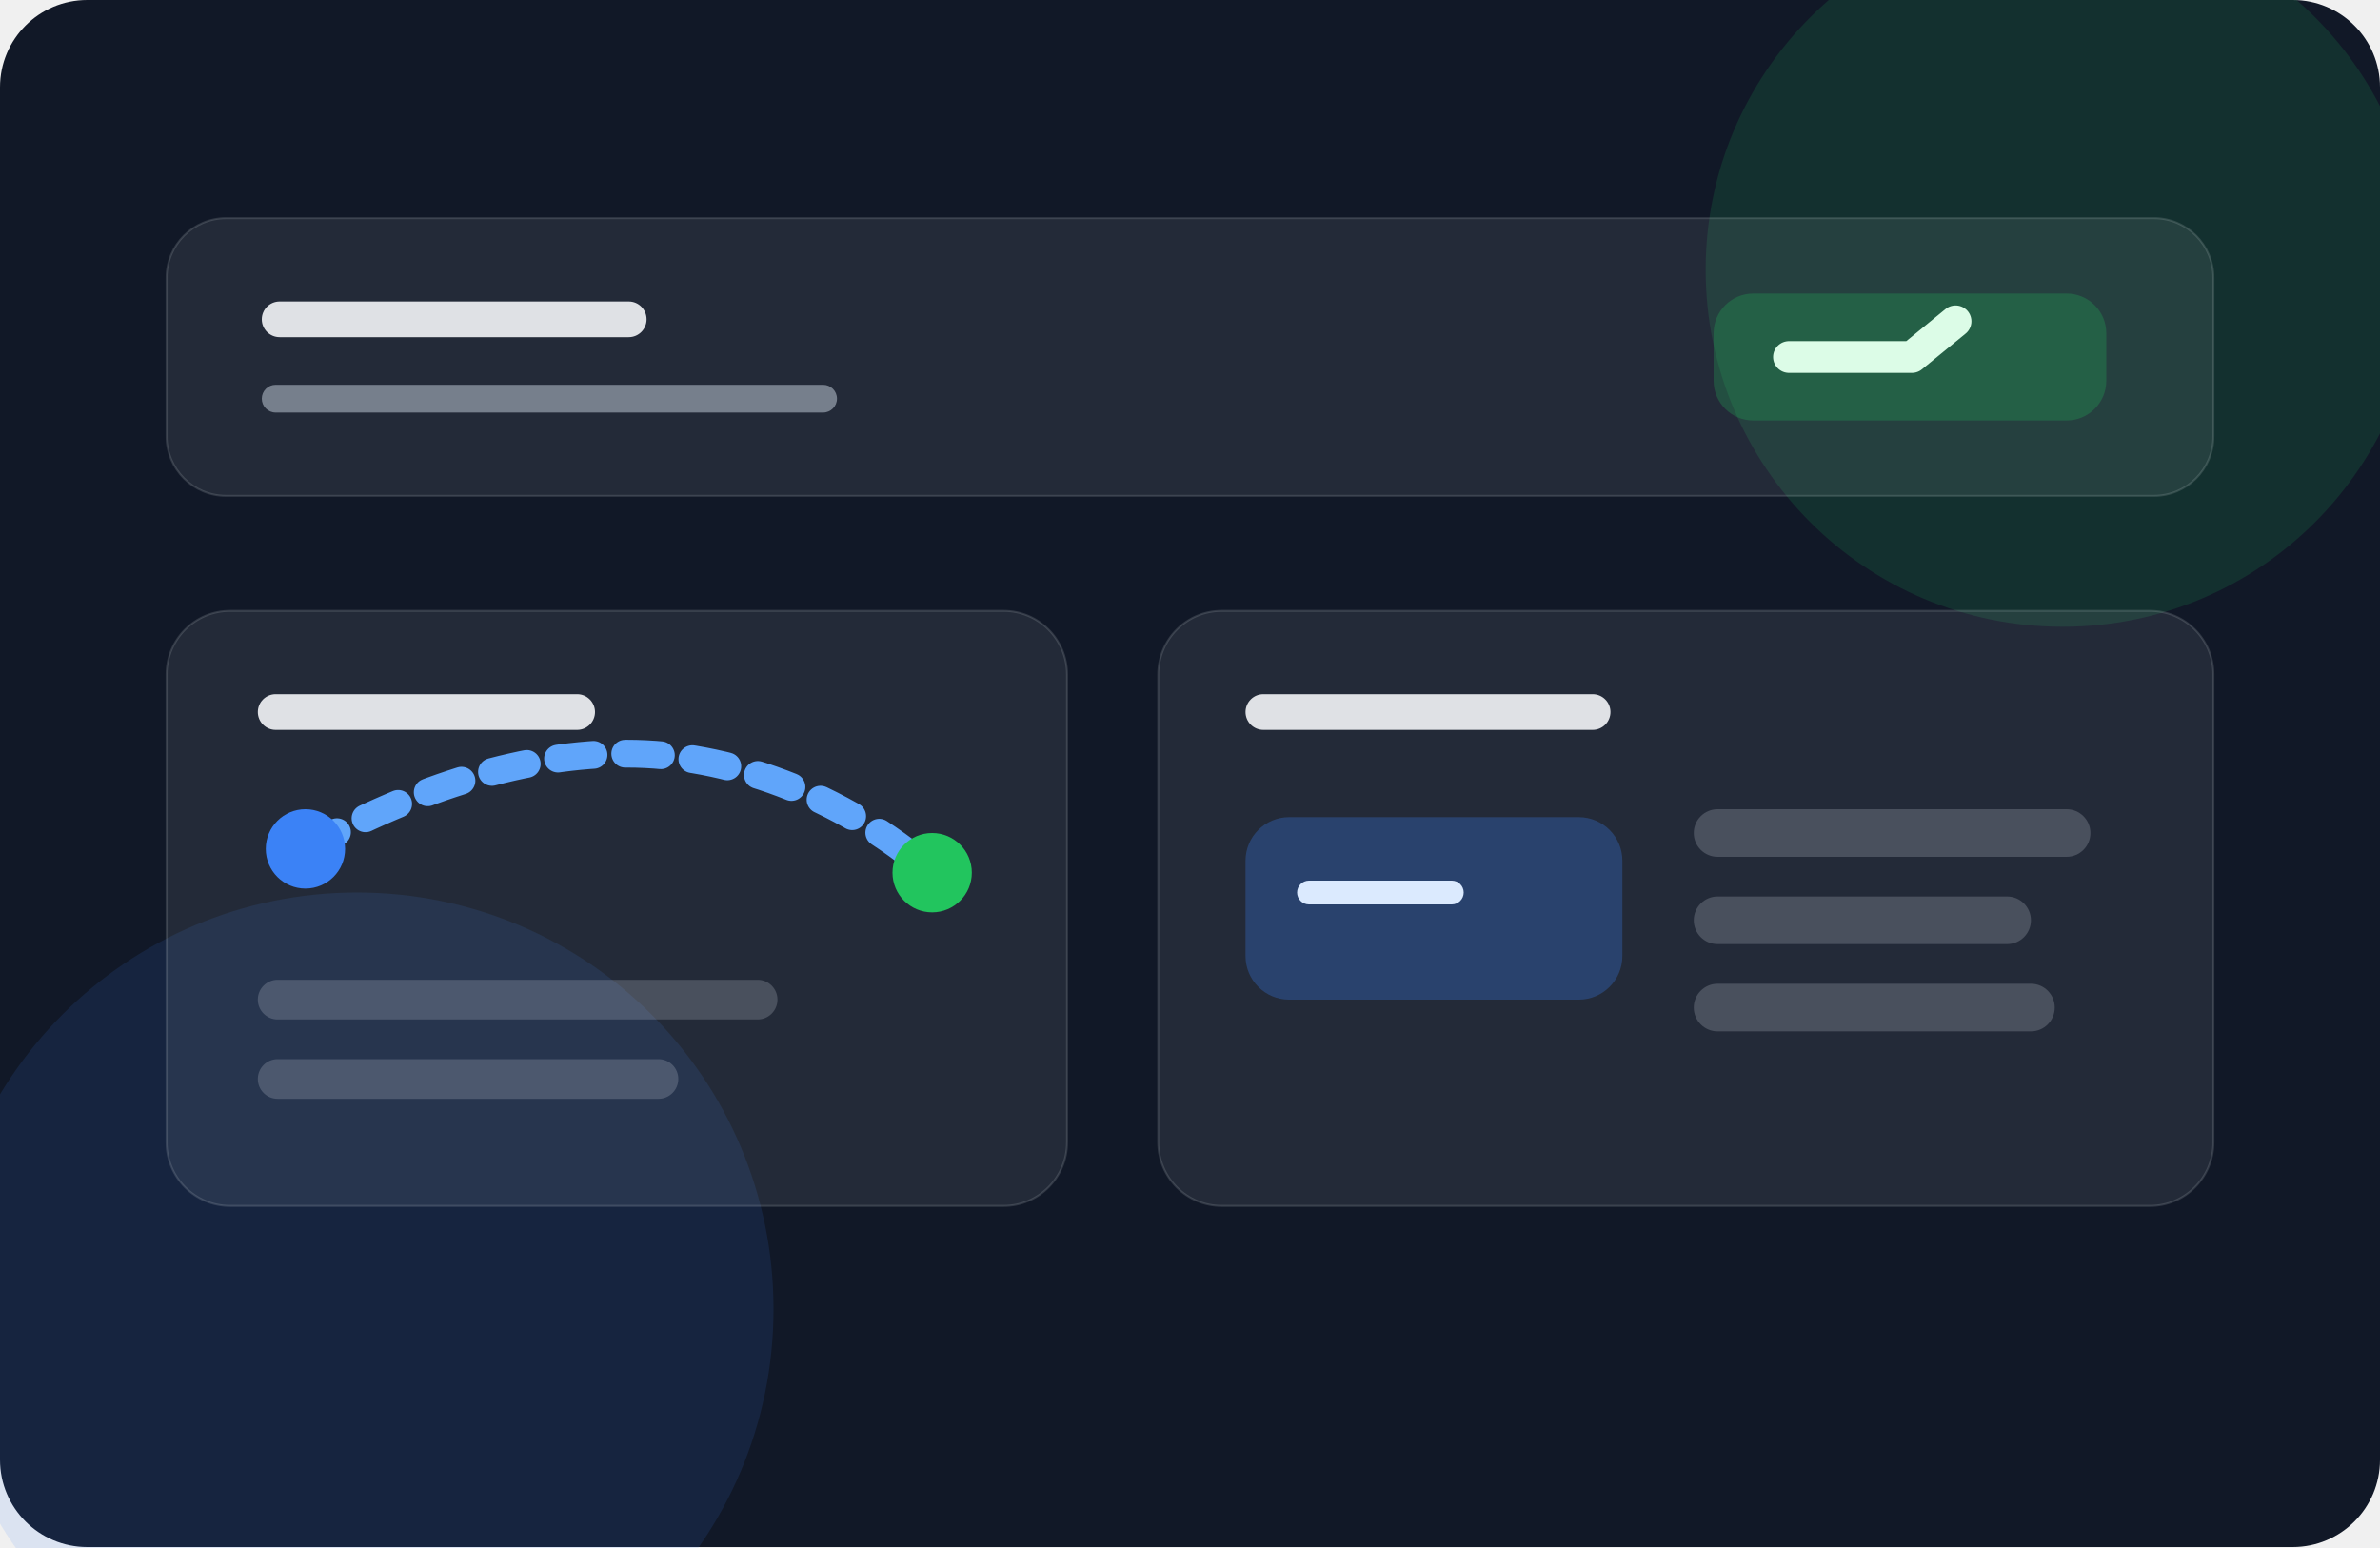
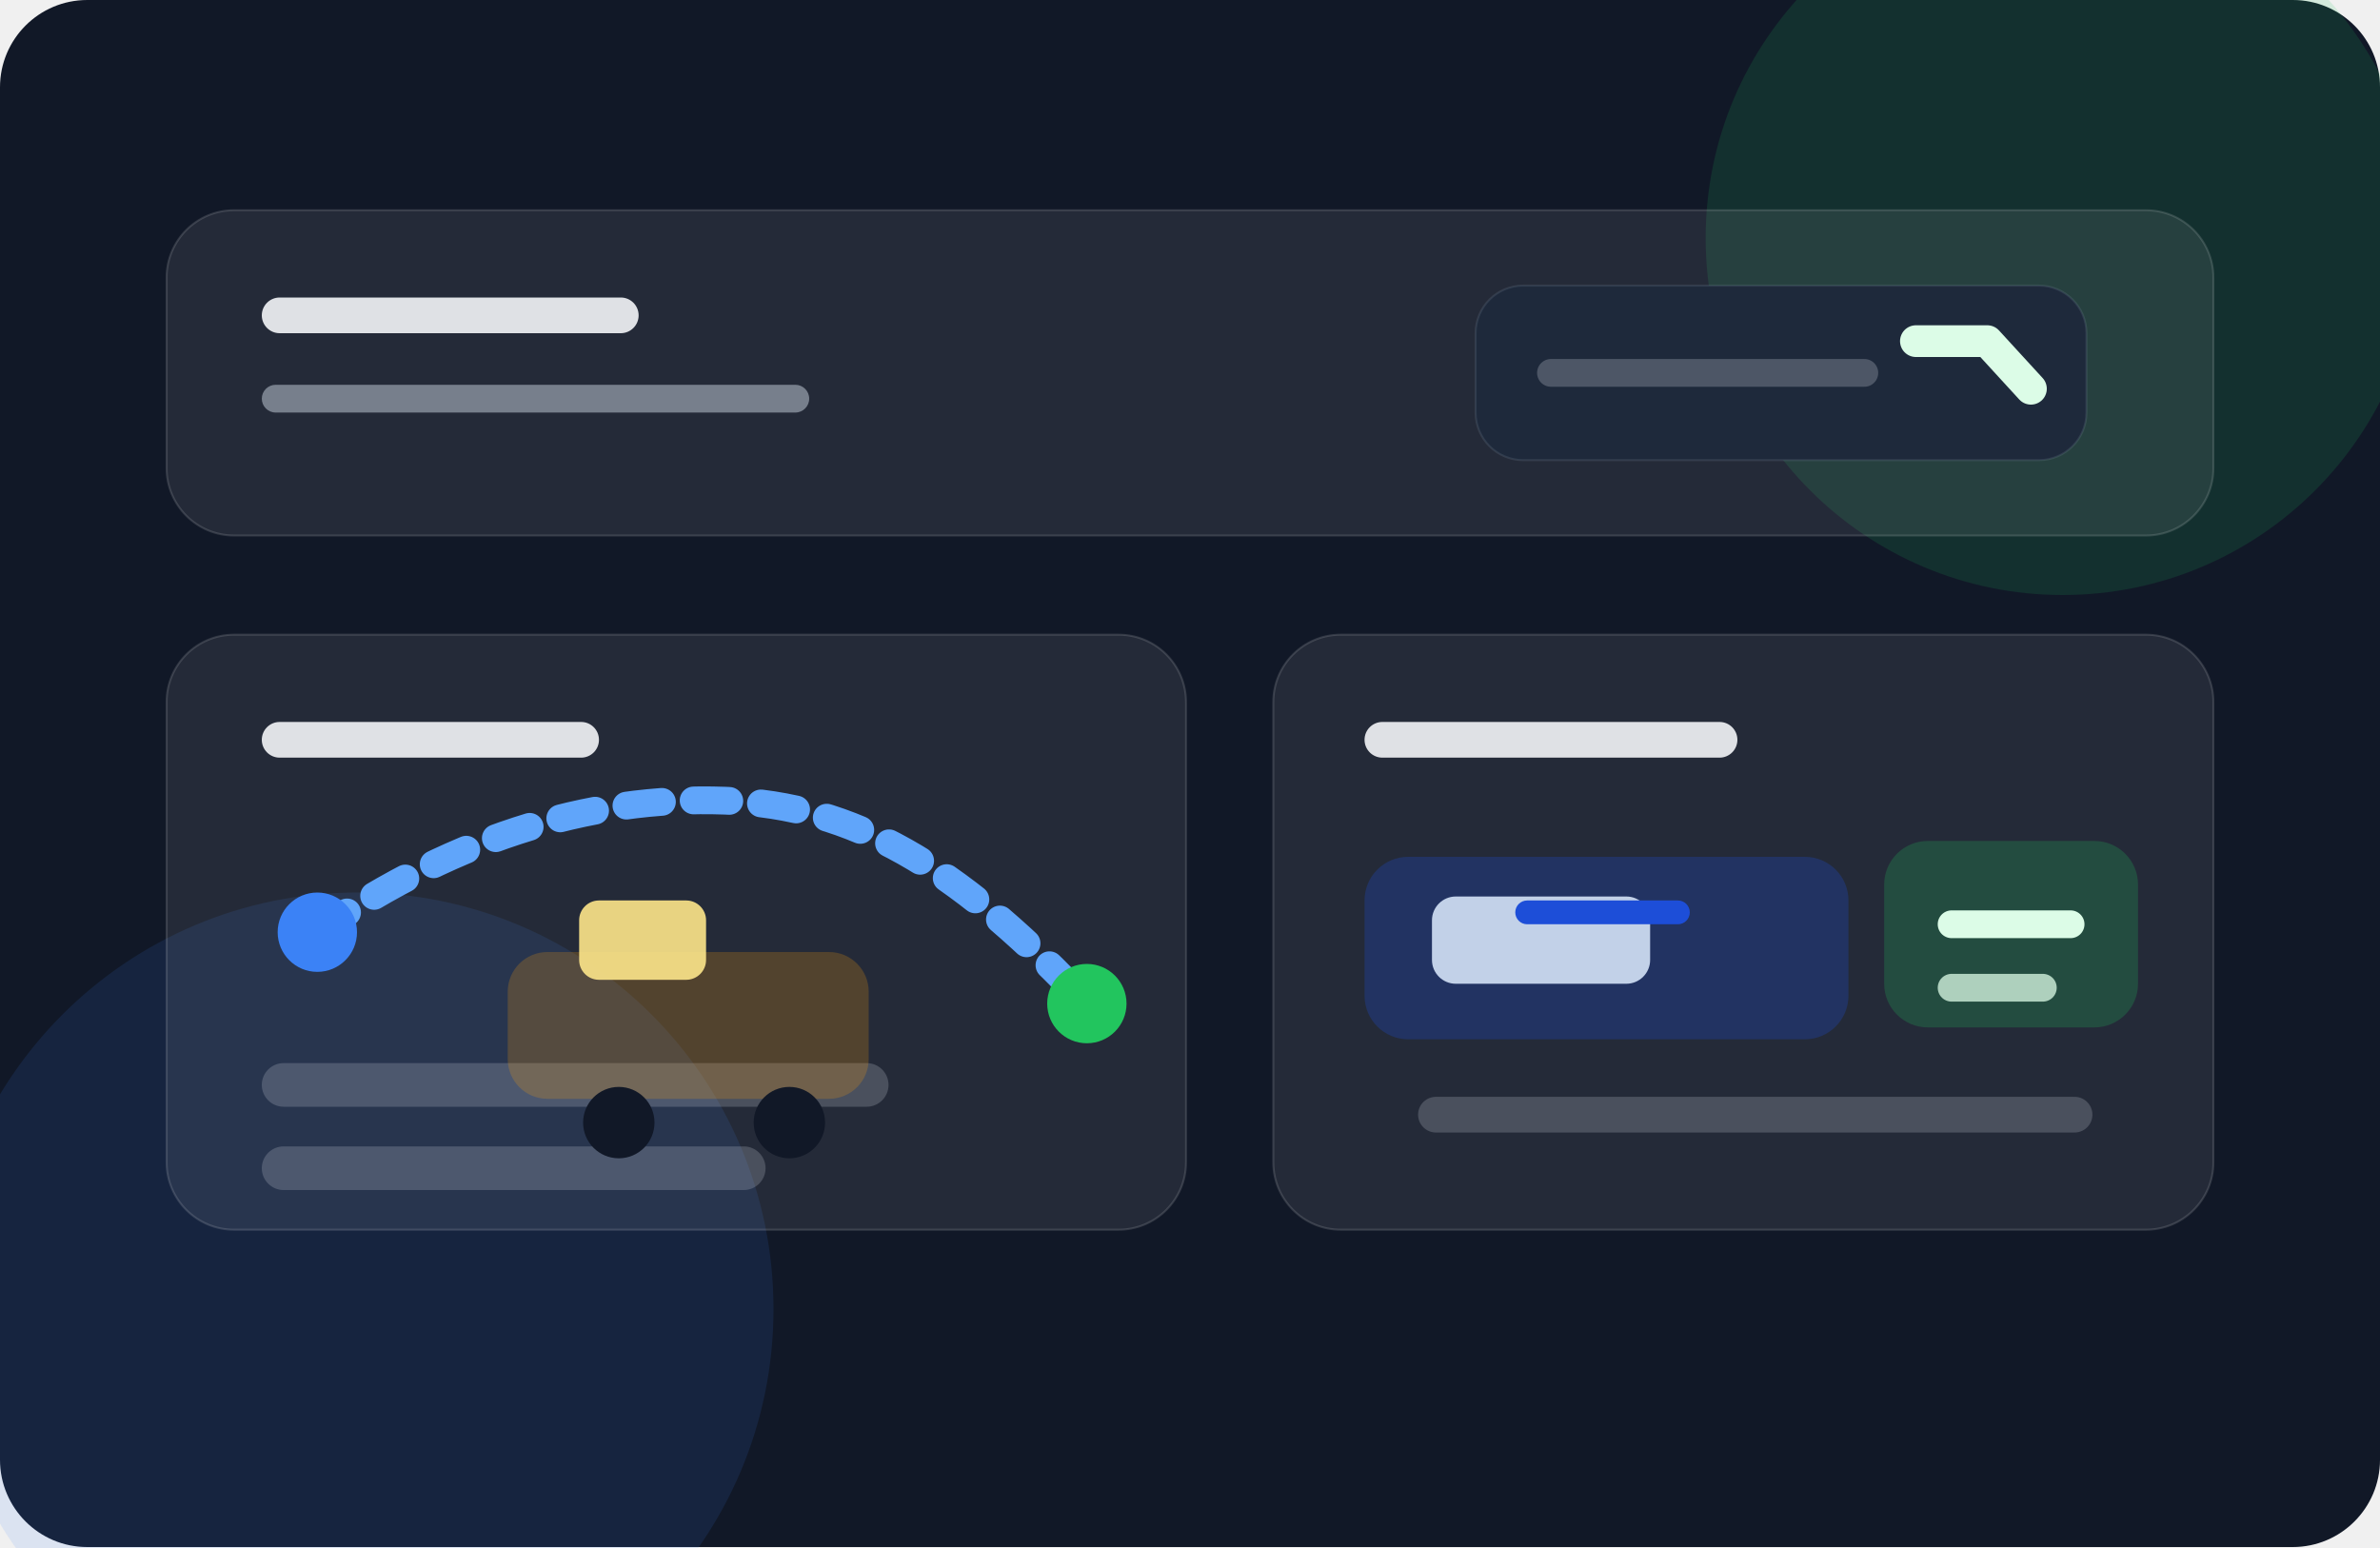
<svg xmlns="http://www.w3.org/2000/svg" width="1200" height="780" viewBox="0 0 1200 780" fill="none">
  <rect width="1200" height="780" rx="44" fill="#111827" />
-   <circle cx="1040" cy="136" r="180" fill="#22C55E" fill-opacity="0.14" />
+   <circle cx="1040" cy="120" r="180" fill="#22C55E" fill-opacity="0.14" />
  <circle cx="180" cy="660" r="210" fill="#3B82F6" fill-opacity="0.12" />
-   <rect x="84" y="110" width="1032" height="140" rx="30" fill="#F8FAFC" fill-opacity="0.08" stroke="#F8FAFC" stroke-opacity="0.14" />
-   <rect x="132" y="152" width="194" height="18" rx="9" fill="#F8FAFC" fill-opacity="0.88" />
-   <rect x="132" y="194" width="290" height="14" rx="7" fill="#CBD5E1" fill-opacity="0.5" />
-   <rect x="864" y="148" width="198" height="64" rx="20" fill="#22C55E" fill-opacity="0.24" />
-   <path d="M902 180H964L986 162" stroke="#DCFCE7" stroke-width="16" stroke-linecap="round" stroke-linejoin="round" />
-   <rect x="84" y="308" width="454" height="300" rx="32" fill="#F8FAFC" fill-opacity="0.08" stroke="#F8FAFC" stroke-opacity="0.14" />
-   <rect x="130" y="350" width="170" height="18" rx="9" fill="#F8FAFC" fill-opacity="0.88" />
-   <path d="M154 428C212 396 266 380 316 380C366 380 424 400 470 440" stroke="#60A5FA" stroke-width="14" stroke-linecap="round" stroke-dasharray="18 16" />
-   <circle cx="154" cy="428" r="20" fill="#3B82F6" />
-   <circle cx="470" cy="440" r="20" fill="#22C55E" />
-   <rect x="130" y="494" width="262" height="20" rx="10" fill="#E2E8F0" fill-opacity="0.2" />
-   <rect x="130" y="534" width="212" height="20" rx="10" fill="#E2E8F0" fill-opacity="0.2" />
-   <rect x="584" y="308" width="532" height="300" rx="32" fill="#F8FAFC" fill-opacity="0.08" stroke="#F8FAFC" stroke-opacity="0.14" />
-   <rect x="628" y="350" width="184" height="18" rx="9" fill="#F8FAFC" fill-opacity="0.88" />
-   <rect x="628" y="412" width="190" height="92" rx="22" fill="#3B82F6" fill-opacity="0.28" />
-   <rect x="654" y="444" width="84" height="12" rx="6" fill="#DBEAFE" />
-   <rect x="854" y="408" width="200" height="24" rx="12" fill="#E2E8F0" fill-opacity="0.2" />
-   <rect x="854" y="452" width="170" height="24" rx="12" fill="#E2E8F0" fill-opacity="0.2" />
-   <rect x="854" y="496" width="182" height="24" rx="12" fill="#E2E8F0" fill-opacity="0.2" />
+   <rect x="84" y="106" width="1032" height="164" rx="34" fill="#FFFFFF" fill-opacity="0.08" stroke="#FFFFFF" stroke-opacity="0.14" />
+   <rect x="132" y="150" width="190" height="18" rx="9" fill="#F8FAFC" fill-opacity="0.88" />
+   <rect x="132" y="194" width="276" height="14" rx="7" fill="#CBD5E1" fill-opacity="0.5" />
+   <rect x="744" y="144" width="308" height="88" rx="24" fill="#1E293B" stroke="#94A3B8" stroke-opacity="0.16" />
+   <path d="M782 188H940" stroke="#E2E8F0" stroke-opacity="0.24" stroke-width="14" stroke-linecap="round" />
+   <path d="M966 172H1002L1024 196" stroke="#DCFCE7" stroke-width="16" stroke-linecap="round" stroke-linejoin="round" />
+   <rect x="84" y="320" width="514" height="300" rx="34" fill="#FFFFFF" fill-opacity="0.08" stroke="#FFFFFF" stroke-opacity="0.14" />
+   <rect x="132" y="364" width="170" height="18" rx="9" fill="#F8FAFC" fill-opacity="0.88" />
+   <path d="M160 470C232 420 304 400 372 404C436 408 488 442 548 506" stroke="#60A5FA" stroke-width="14" stroke-linecap="round" stroke-dasharray="18 16" />
+   <circle cx="160" cy="470" r="20" fill="#3B82F6" />
+   <circle cx="548" cy="506" r="20" fill="#22C55E" />
+   <rect x="132" y="536" width="316" height="22" rx="11" fill="#E2E8F0" fill-opacity="0.2" />
+   <rect x="132" y="578" width="254" height="22" rx="11" fill="#E2E8F0" fill-opacity="0.2" />
+   <rect x="642" y="320" width="474" height="300" rx="34" fill="#FFFFFF" fill-opacity="0.08" stroke="#FFFFFF" stroke-opacity="0.14" />
+   <rect x="688" y="364" width="188" height="18" rx="9" fill="#F8FAFC" fill-opacity="0.88" />
+   <rect x="688" y="432" width="244" height="92" rx="22" fill="#1D4ED8" fill-opacity="0.26" />
+   <rect x="722" y="452" width="110" height="44" rx="12" fill="#DBEAFE" fill-opacity="0.86" />
+   <path d="M724 562H1046" stroke="#E2E8F0" stroke-opacity="0.2" stroke-width="18" stroke-linecap="round" />
+   <rect x="764" y="454" width="88" height="12" rx="6" fill="#1D4ED8" />
+   <rect x="950" y="424" width="128" height="94" rx="22" fill="#22C55E" fill-opacity="0.22" />
+   <path d="M984 466H1044" stroke="#DCFCE7" stroke-width="14" stroke-linecap="round" />
+   <path d="M984 498H1030" stroke="#DCFCE7" stroke-width="14" stroke-linecap="round" opacity="0.75" />
+   <rect x="256" y="480" width="182" height="74" rx="20" fill="#F59E0B" fill-opacity="0.22" />
+   <rect x="292" y="454" width="64" height="40" rx="10" fill="#FDE68A" fill-opacity="0.9" />
+   <circle cx="312" cy="566" r="18" fill="#111827" />
+   <circle cx="398" cy="566" r="18" fill="#111827" />
</svg>
